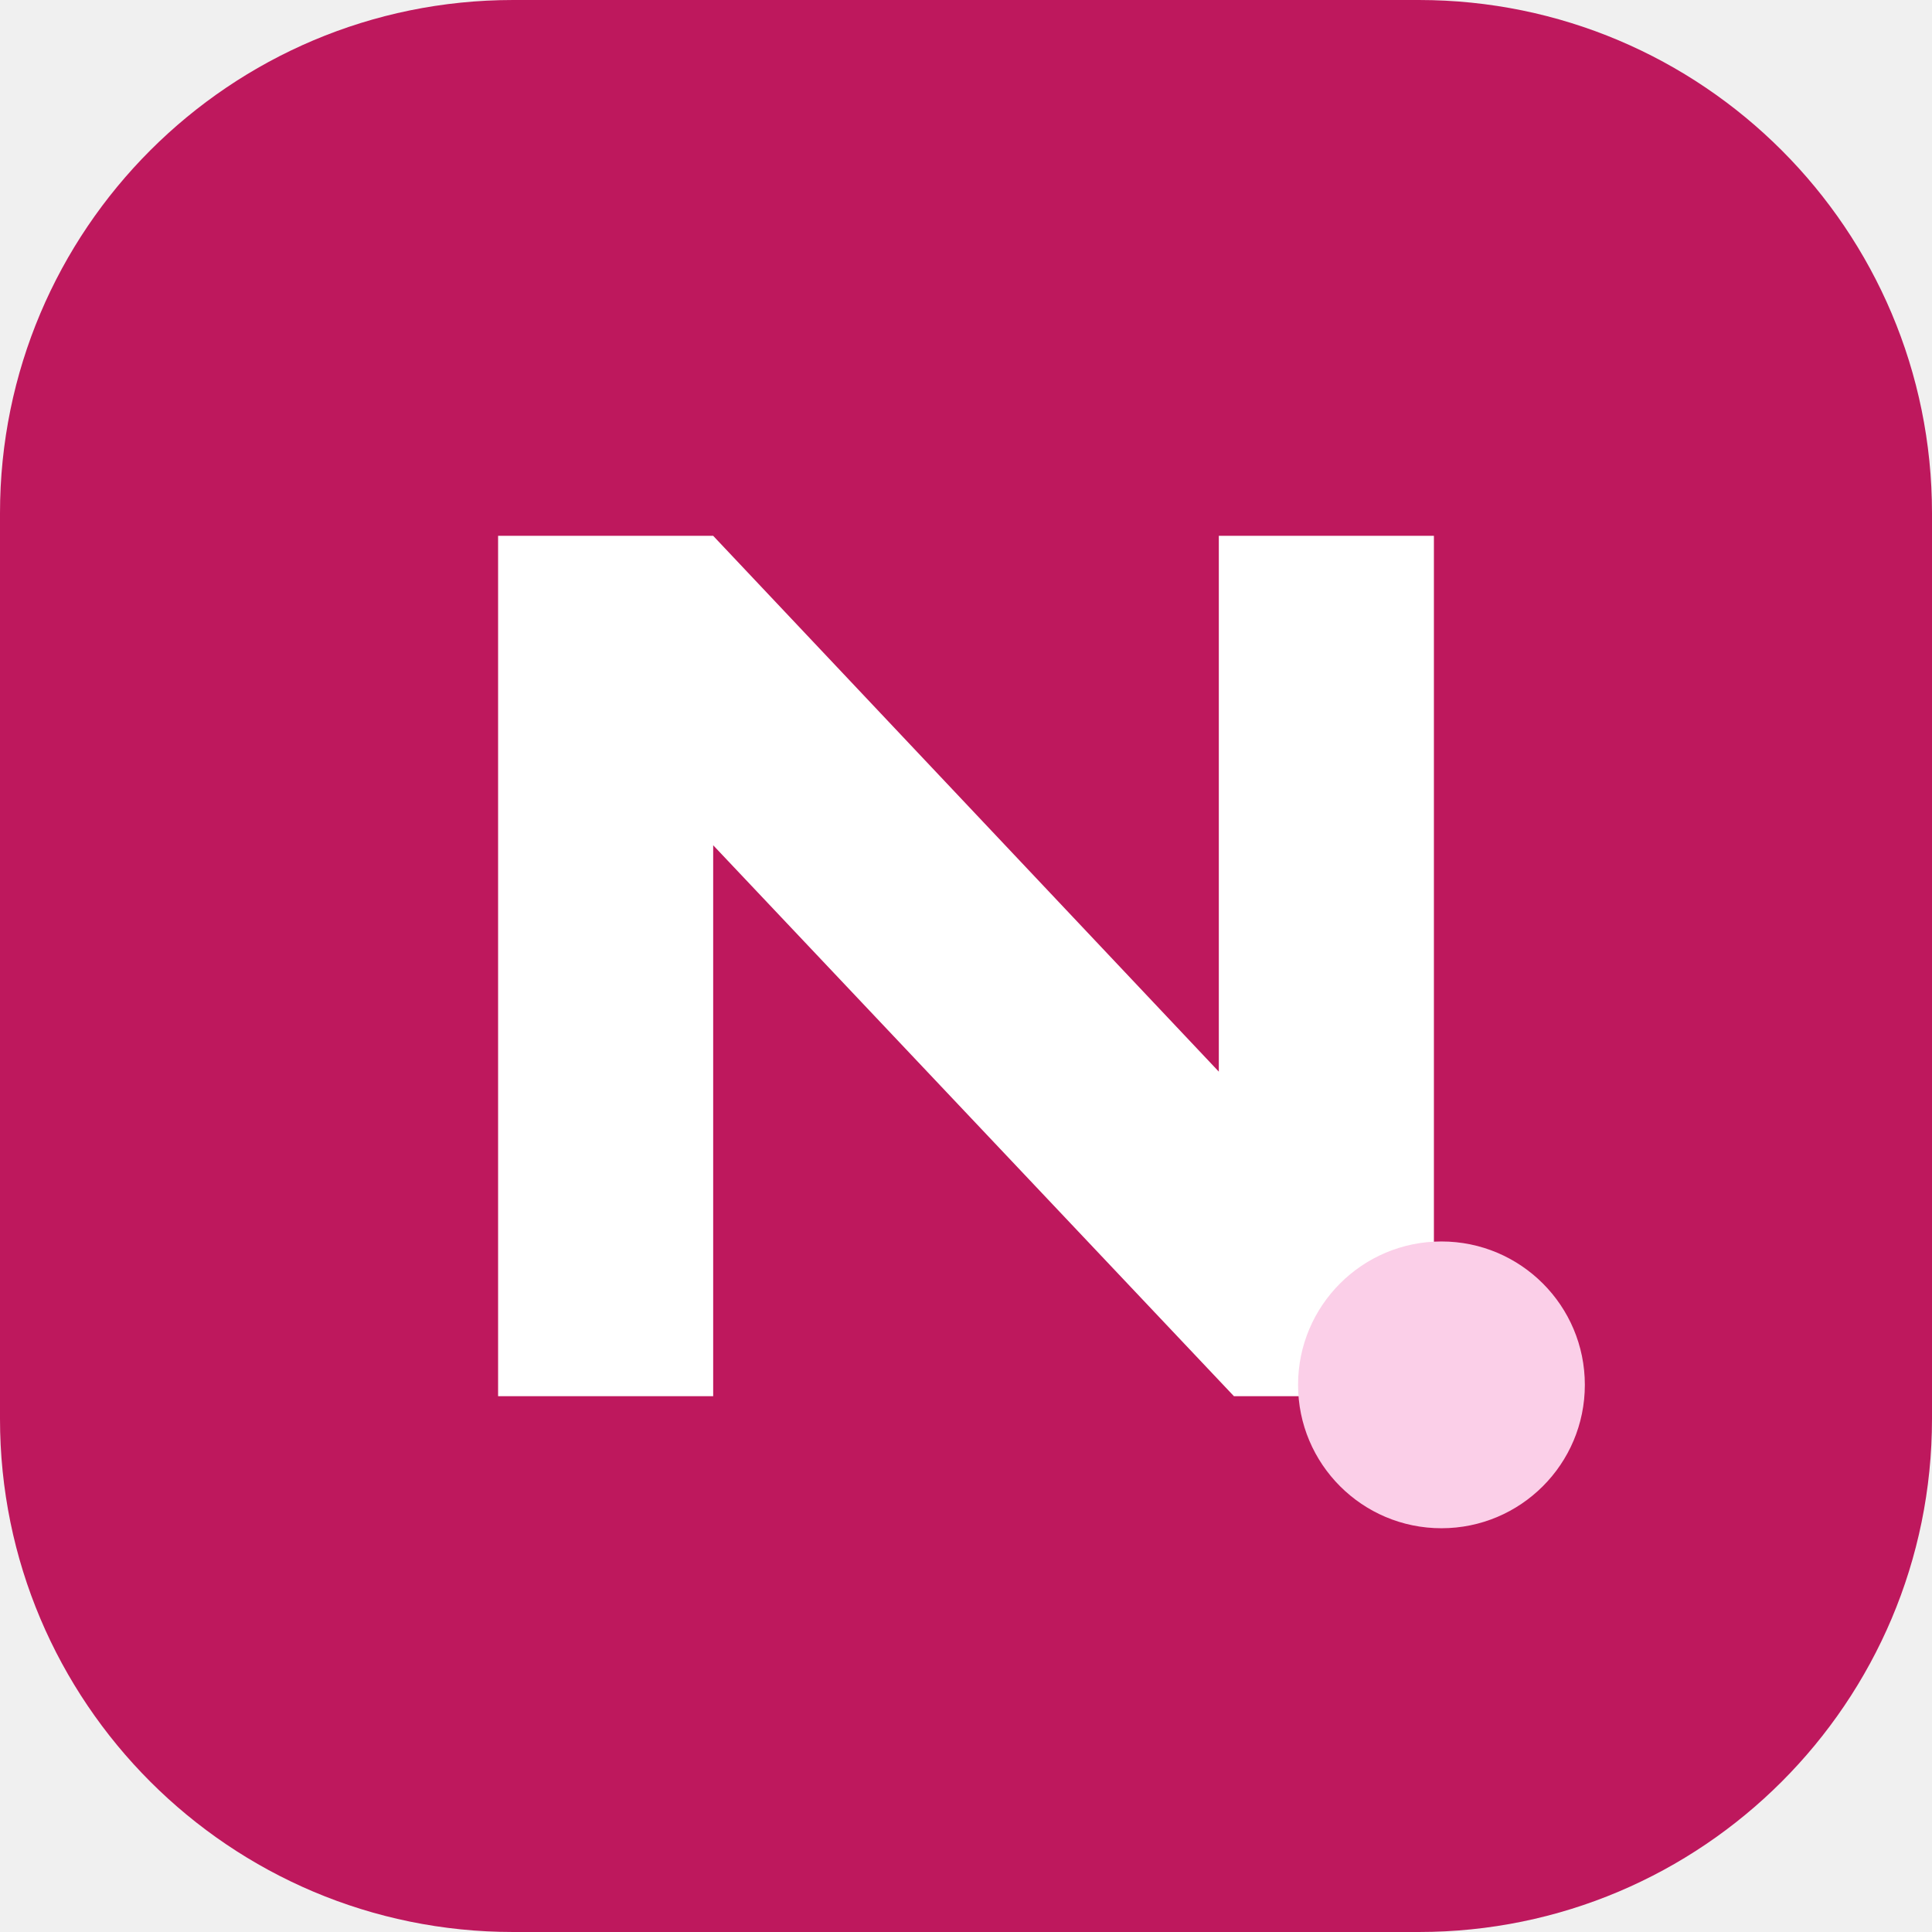
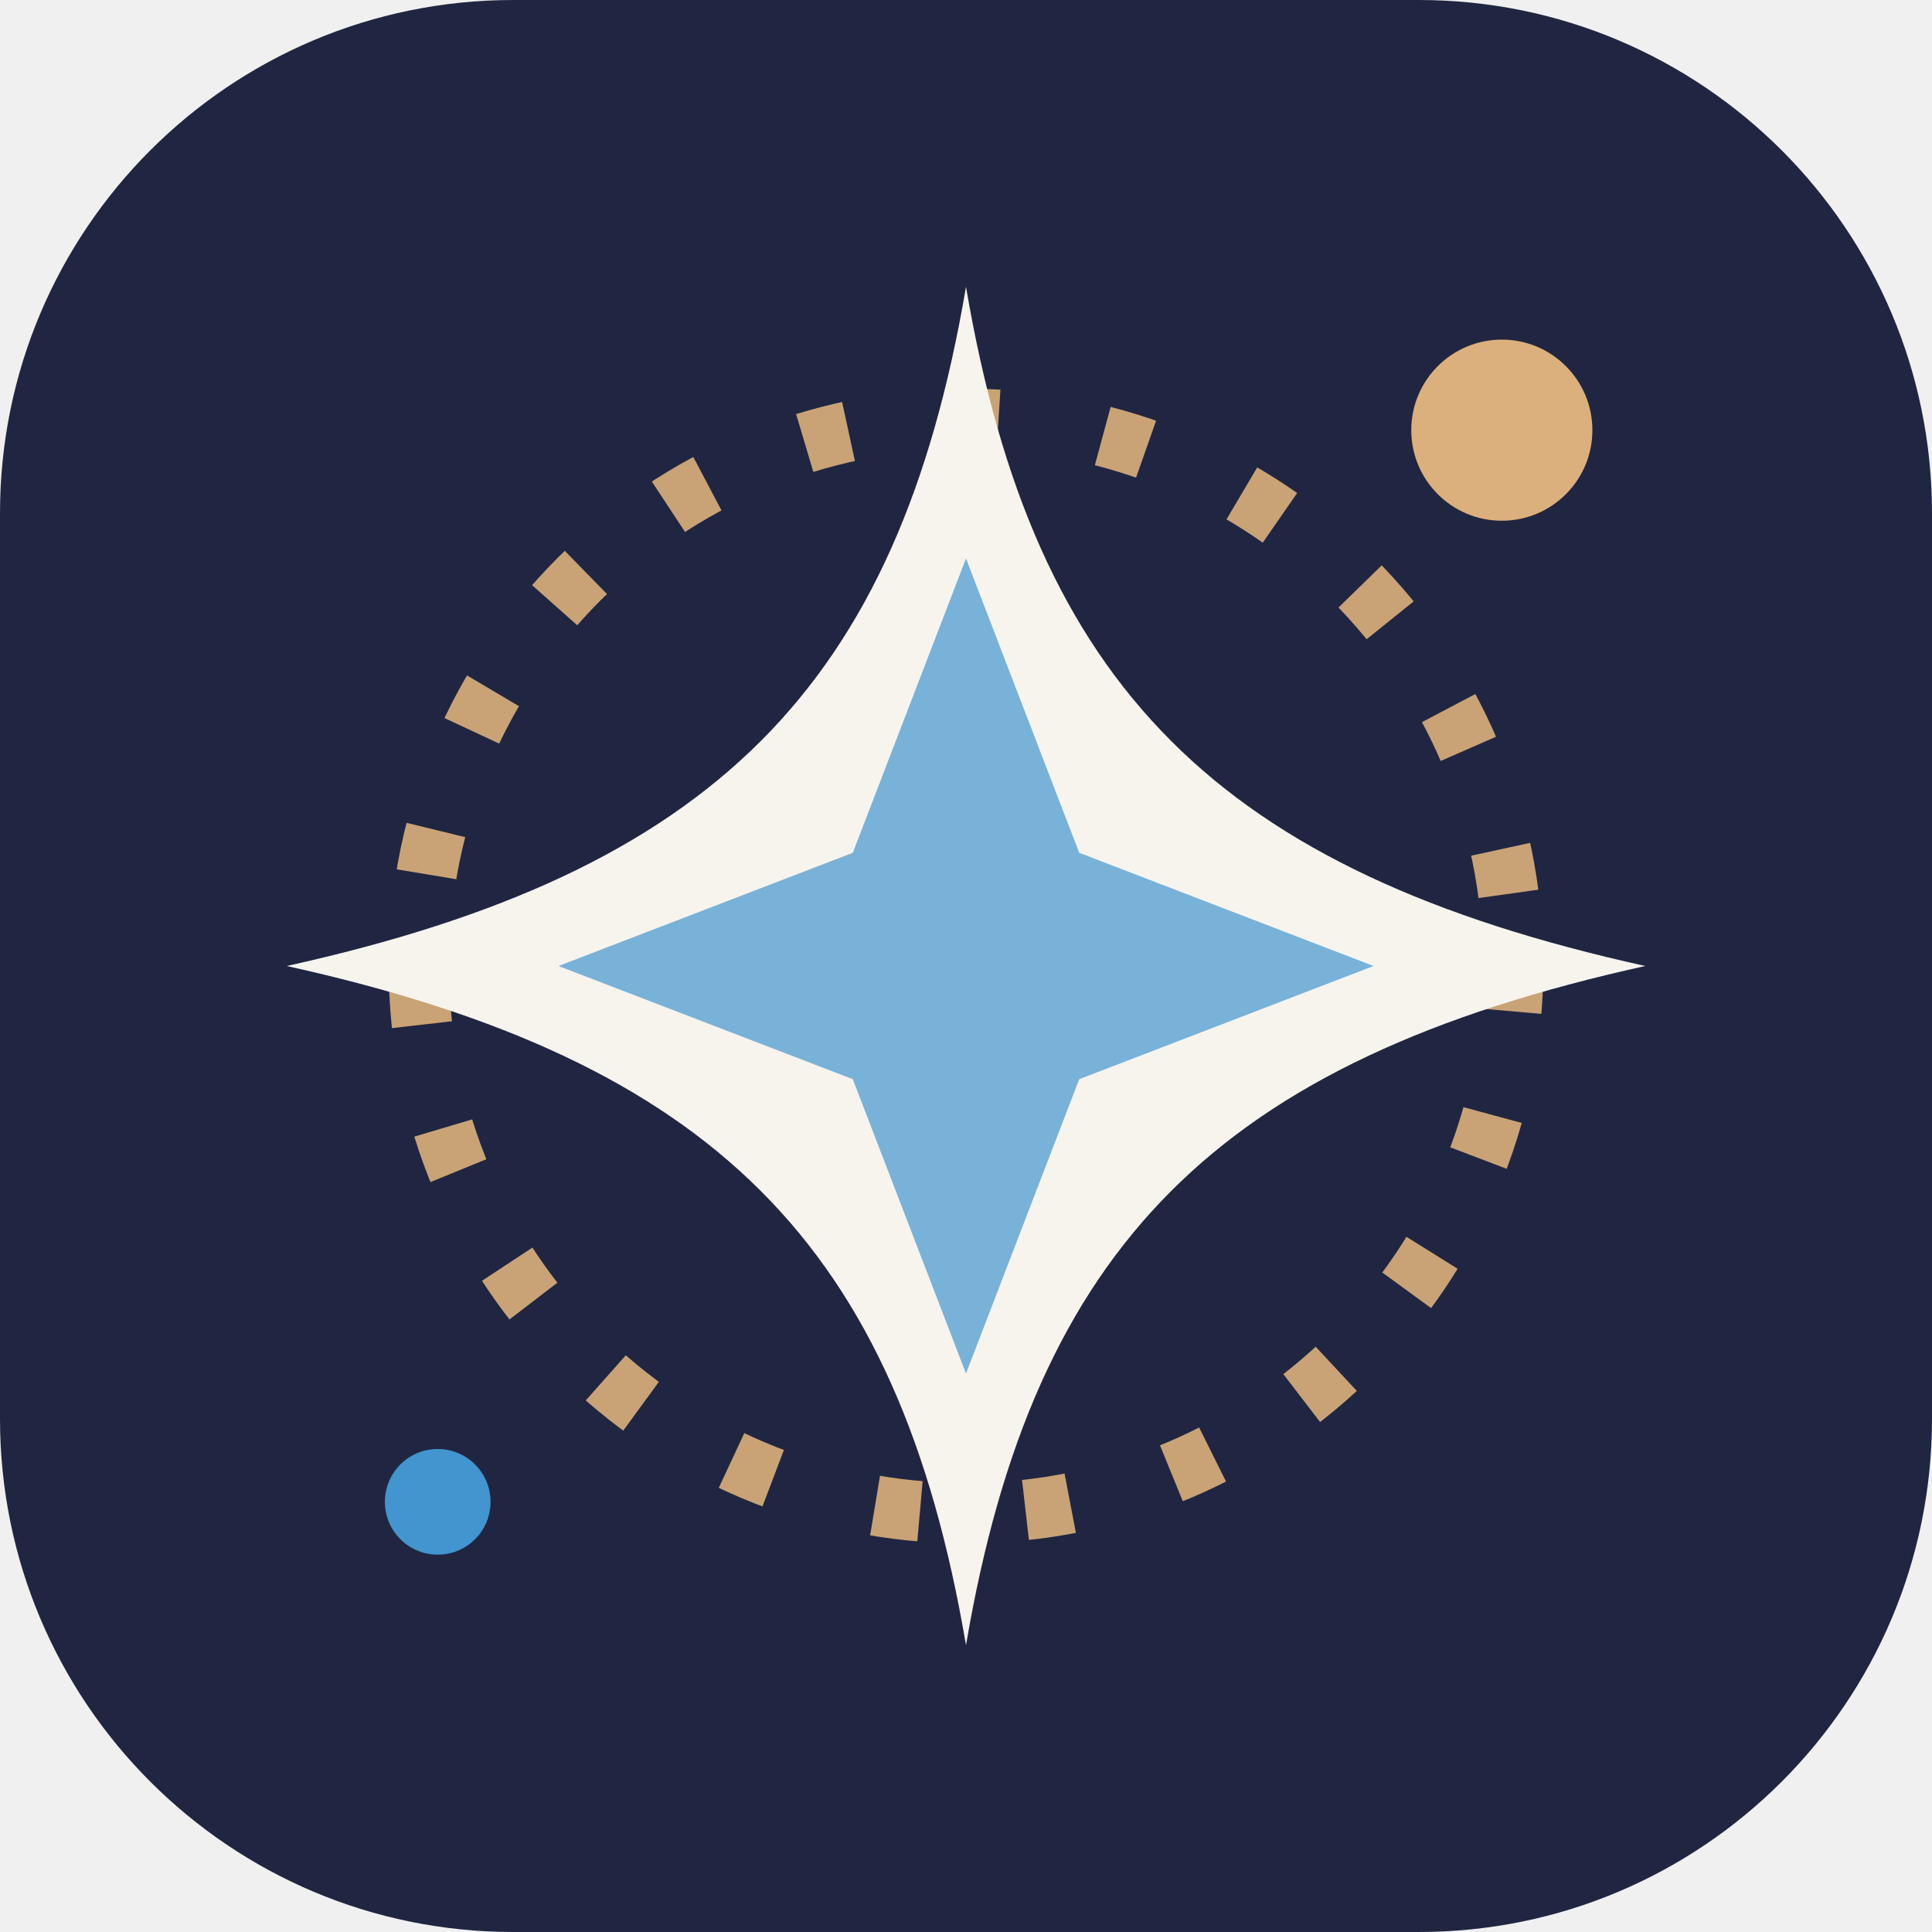
<svg xmlns="http://www.w3.org/2000/svg" viewBox="0 0 512 512" role="img" aria-labelledby="title">
-   <rect width="512" height="512" rx="136" fill="#be185d" />
-   <path d="M132 370V142h57l134 142V142h57v228h-53L189 224v146z" fill="#fff" />
-   <circle cx="382" cy="367" r="38" fill="#fbcfe8" />
+   <rect width="512" height="512" rx="136" fill="#202641" />
+   <circle cx="256" cy="256" r="145" fill="none" stroke="#DCB07C" stroke-width="16" stroke-dasharray="12 28" opacity=".9" />
+   <path d="M256 76c18 106 67 155 180 180-113 25-162 74-180 180-18-106-67-155-180-180 113-25 162-74 180-180Z" fill="#f7f4ee" />
+   <path d="m256 148 30 78 78 30-78 30-30 78-30-78-78-30 78-30 30-78Z" fill="#4295CE" opacity=".7" />
+   <circle cx="398" cy="114" r="24" fill="#DCB07C" />
+   <circle cx="116" cy="398" r="14" fill="#4295CE" />
</svg>
